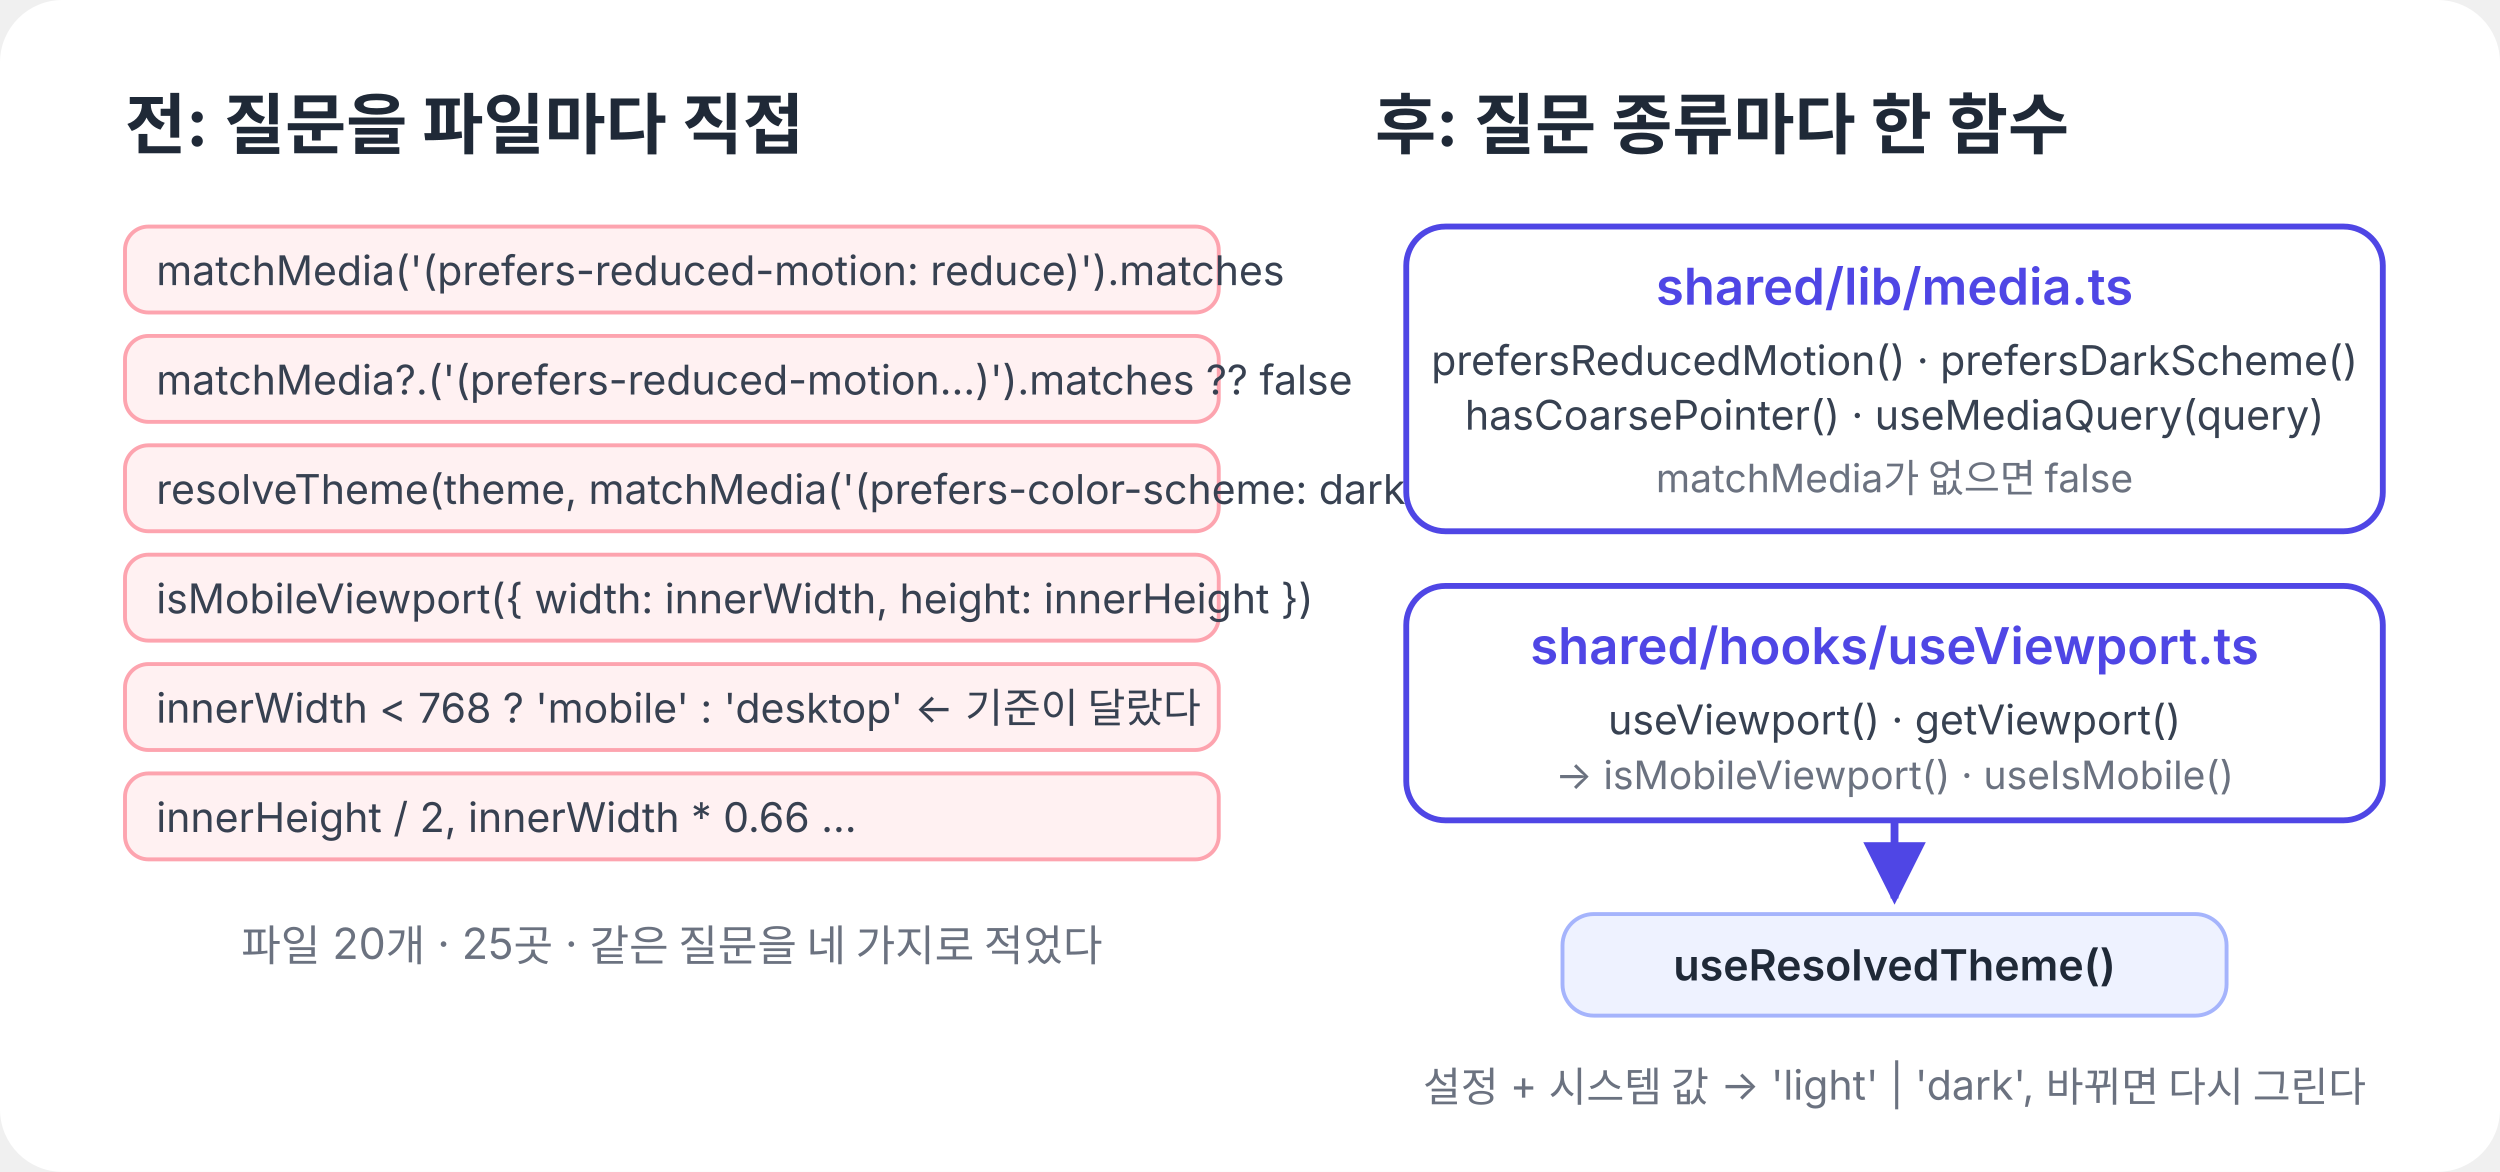
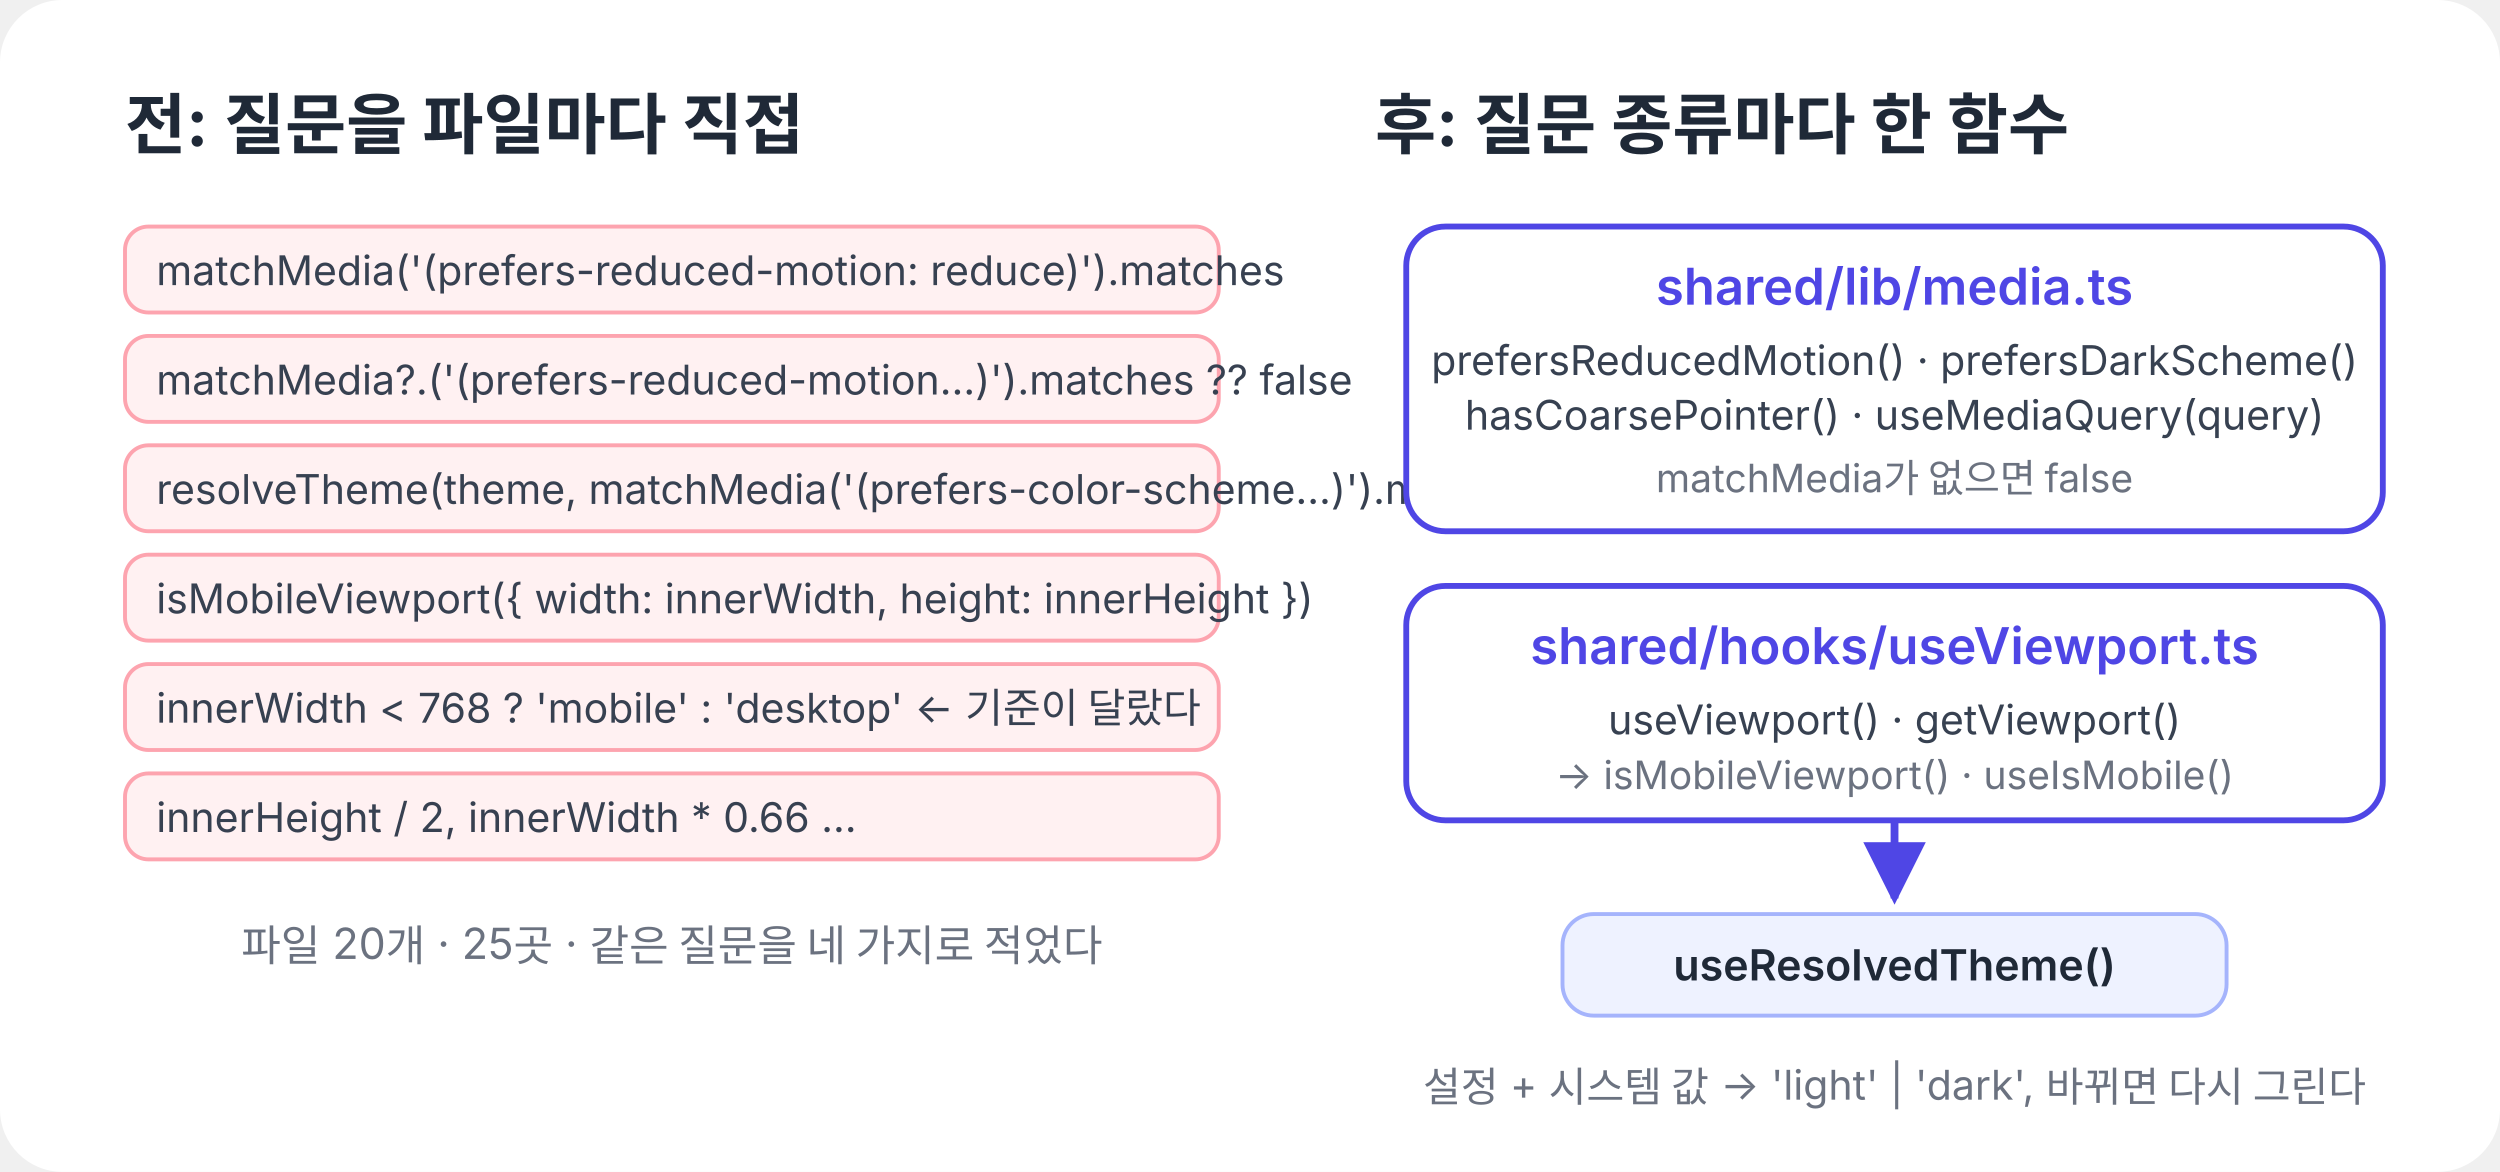
<svg xmlns="http://www.w3.org/2000/svg" viewBox="0 0 640 300" font-family="-apple-system, BlinkMacSystemFont, 'Apple SD Gothic Neo', sans-serif">
  <defs>
    <marker id="ok" viewBox="0 0 10 10" refX="9" refY="5" markerWidth="8" markerHeight="8" orient="auto-start-reverse">
      <path d="M0 0 L10 5 L0 10 z" fill="#4f46e5" />
    </marker>
  </defs>
  <rect width="640" height="300" rx="16" fill="#ffffff" />
  <text x="32" y="38" font-size="17" font-weight="700" fill="#1f2937">전: 질문을 파일마다 직접</text>
  <text x="352" y="38" font-size="17" font-weight="700" fill="#1f2937">후: 질문 종류마다 한 함수</text>
  <g font-size="10.5" fill="#374151">
    <rect x="32" y="58" width="280" height="22" rx="6" fill="#fff1f2" stroke="#fda4af" />
    <text x="40" y="73">matchMedia('(prefers-reduced-motion: reduce)').matches</text>
    <rect x="32" y="86" width="280" height="22" rx="6" fill="#fff1f2" stroke="#fda4af" />
    <text x="40" y="101">matchMedia?.('(prefers-reduced-motion…)').matches ?? false</text>
    <rect x="32" y="114" width="280" height="22" rx="6" fill="#fff1f2" stroke="#fda4af" />
-     <text x="40" y="129">resolveTheme(theme, matchMedia('(prefers-color-scheme: dark)').matches)</text>
+     <text x="40" y="129">resolveTheme(theme, matchMedia('(prefers-color-scheme…)').matches) ×3</text>
    <rect x="32" y="142" width="280" height="22" rx="6" fill="#fff1f2" stroke="#fda4af" />
    <text x="40" y="157">isMobileViewport({ width: innerWidth, height: innerHeight })</text>
    <rect x="32" y="170" width="280" height="22" rx="6" fill="#fff1f2" stroke="#fda4af" />
    <text x="40" y="185">innerWidth &lt; 768 ? 'mobile' : 'desktop'   ← 기준이 달랐다</text>
    <rect x="32" y="198" width="280" height="22" rx="6" fill="#fff1f2" stroke="#fda4af" />
    <text x="40" y="213">innerHeight / 2, innerWidth * 0.66 …</text>
  </g>
  <text x="172" y="246" font-size="11" fill="#6b7280" text-anchor="middle">파일 20개 · 25곳 · 같은 질문을 네 가지로 적었다</text>
  <rect x="360" y="58" width="250" height="78" rx="10" fill="#ffffff" stroke="#4f46e5" stroke-width="1.5" />
  <text x="485" y="78" font-size="13" font-weight="600" fill="#4f46e5" text-anchor="middle">shared/lib/media.ts</text>
  <text x="485" y="96" font-size="10.5" fill="#374151" text-anchor="middle">prefersReducedMotion() · prefersDarkScheme()</text>
  <text x="485" y="110" font-size="10.5" fill="#374151" text-anchor="middle">hasCoarsePointer() · useMediaQuery(query)</text>
  <text x="485" y="126" font-size="10" fill="#6b7280" text-anchor="middle">matchMedia가 없으면 false</text>
  <rect x="360" y="150" width="250" height="60" rx="10" fill="#ffffff" stroke="#4f46e5" stroke-width="1.5" />
  <text x="485" y="170" font-size="13" font-weight="600" fill="#4f46e5" text-anchor="middle">shared/hooks/useViewport.ts</text>
  <text x="485" y="188" font-size="10.5" fill="#374151" text-anchor="middle">useViewport() · getViewport()</text>
  <text x="485" y="202" font-size="10" fill="#6b7280" text-anchor="middle">→ isMobileViewport() · useIsMobile()</text>
  <path d="M485 210 V230" stroke="#4f46e5" stroke-width="2" marker-end="url(#ok)" />
  <rect x="400" y="234" width="170" height="26" rx="8" fill="#eef2ff" stroke="#a5b4fc" />
  <text x="485" y="251" font-size="11" font-weight="600" fill="#1f2937" text-anchor="middle">useResolvedTheme()</text>
  <text x="485" y="282" font-size="10.5" fill="#6b7280" text-anchor="middle">설정 + 시스템 값 → 'light' | 'dark', 바뀌면 다시 그린다</text>
</svg>
